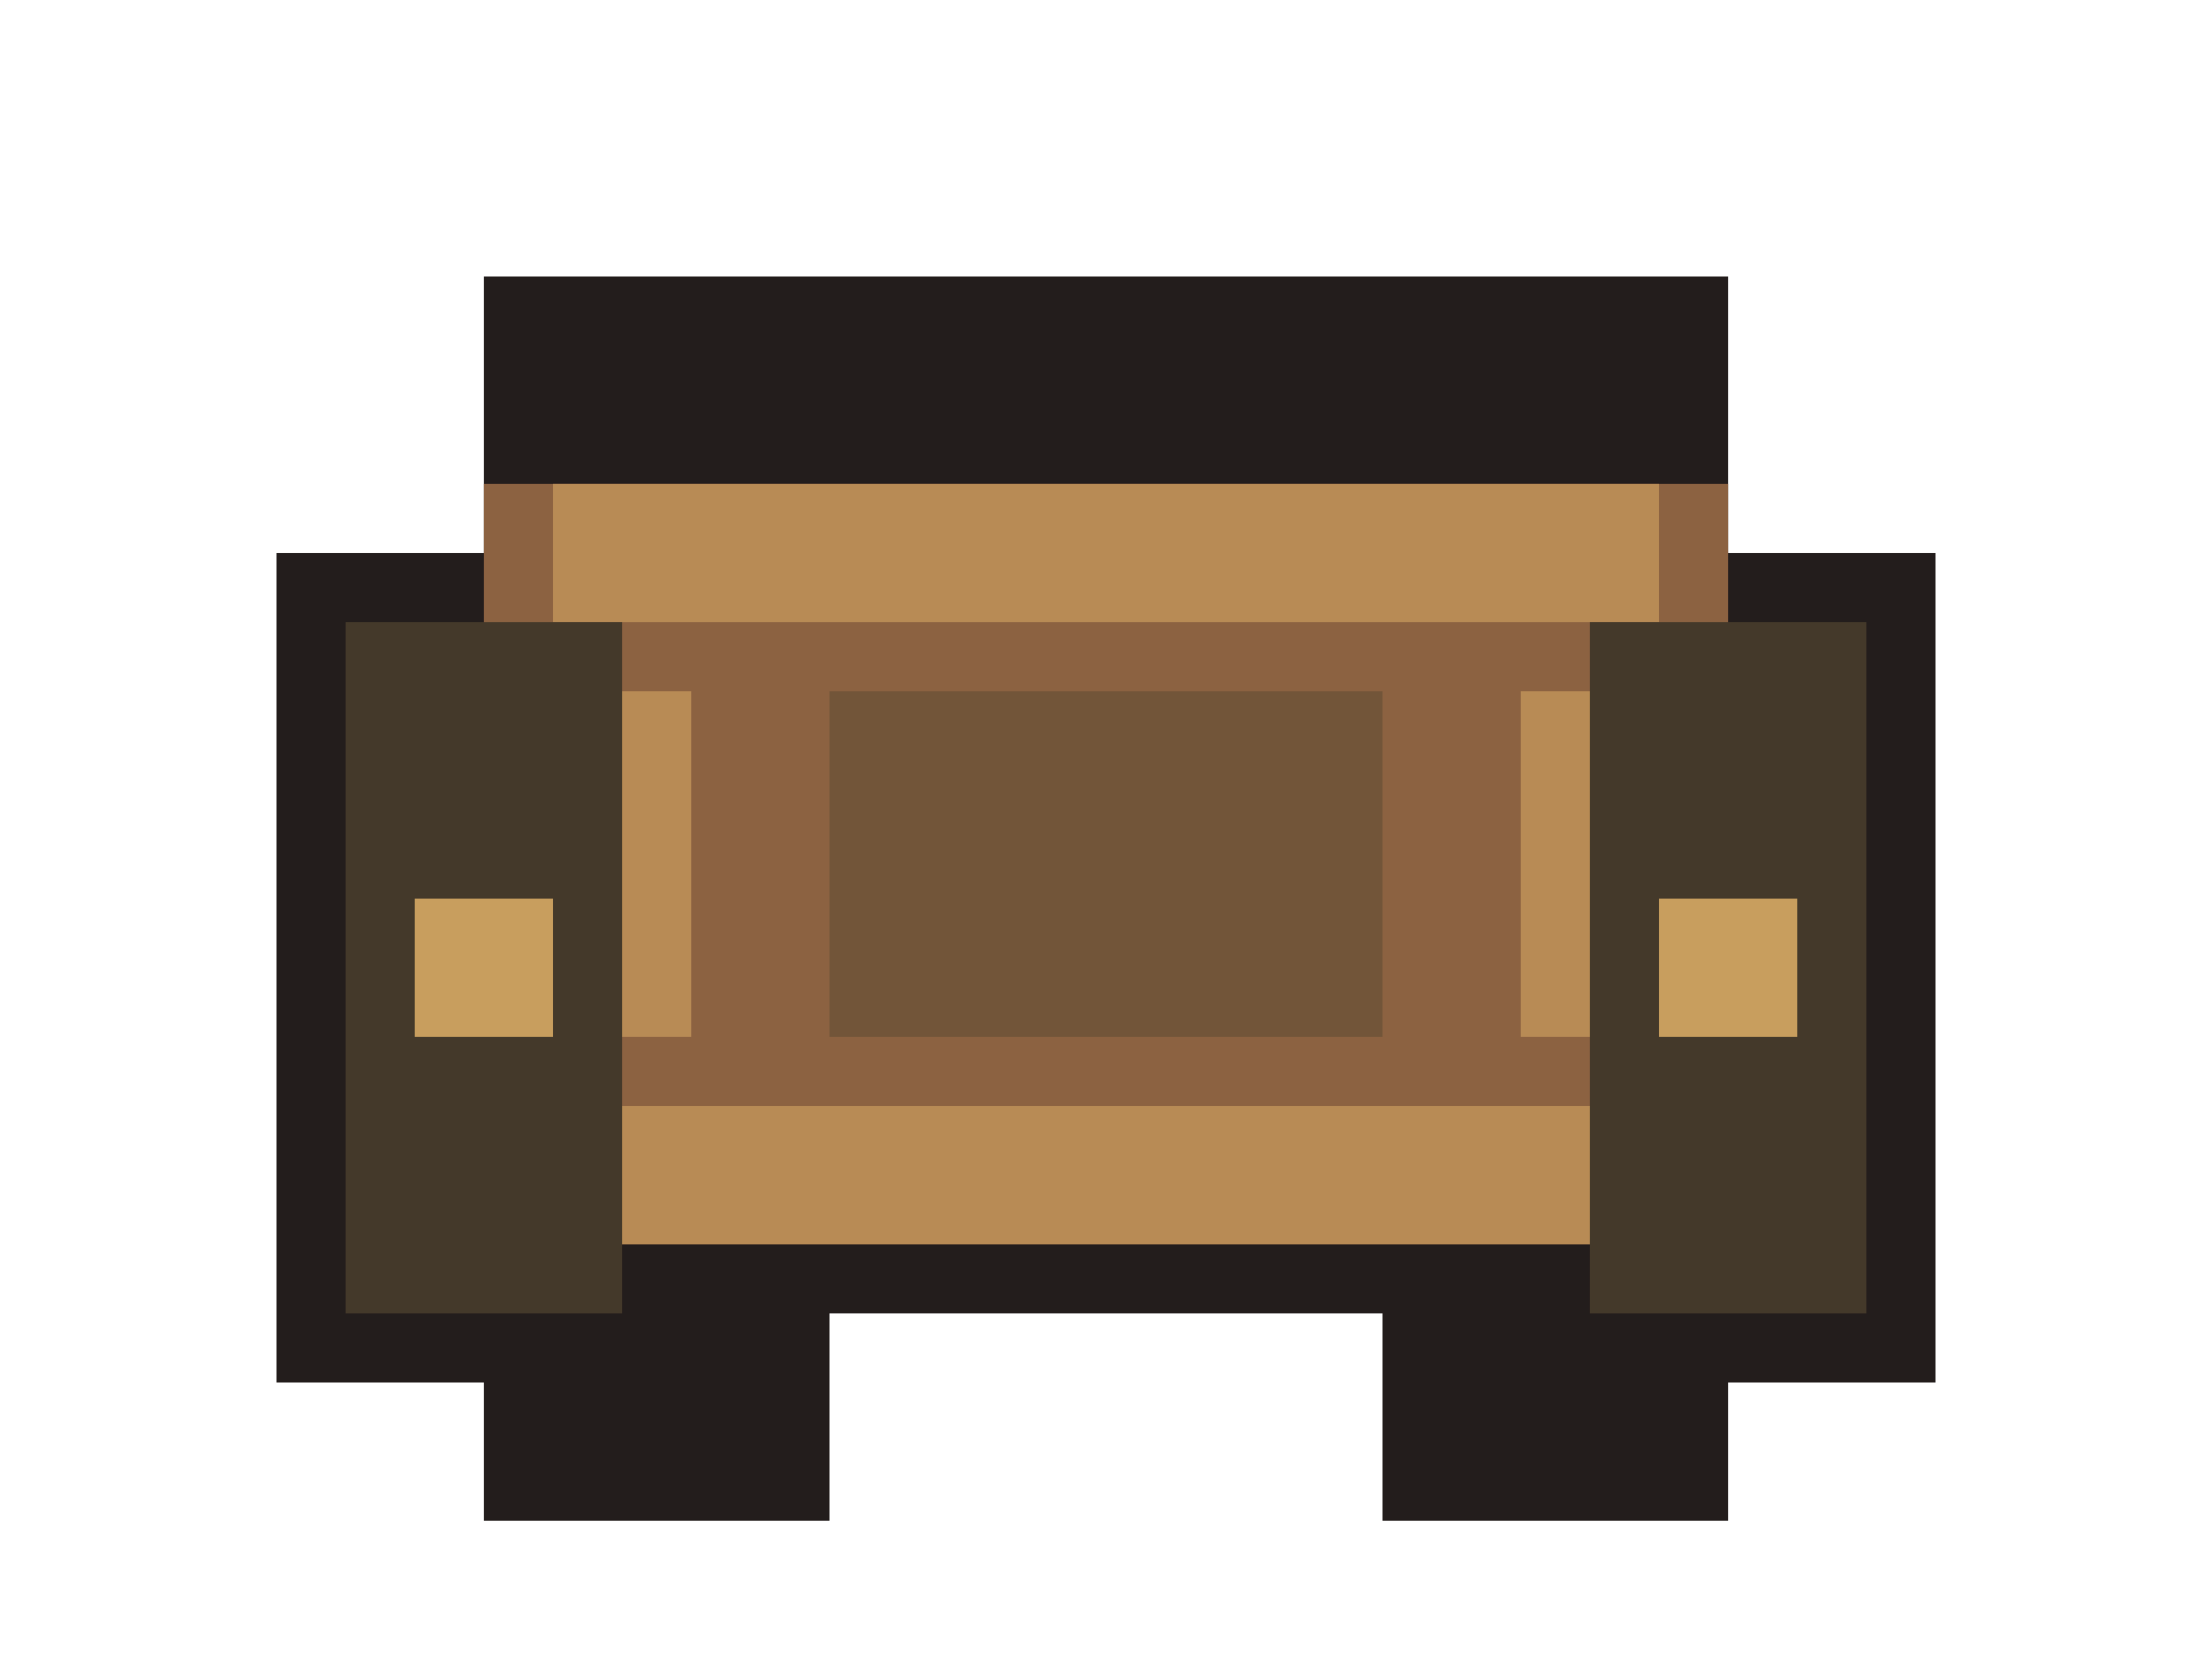
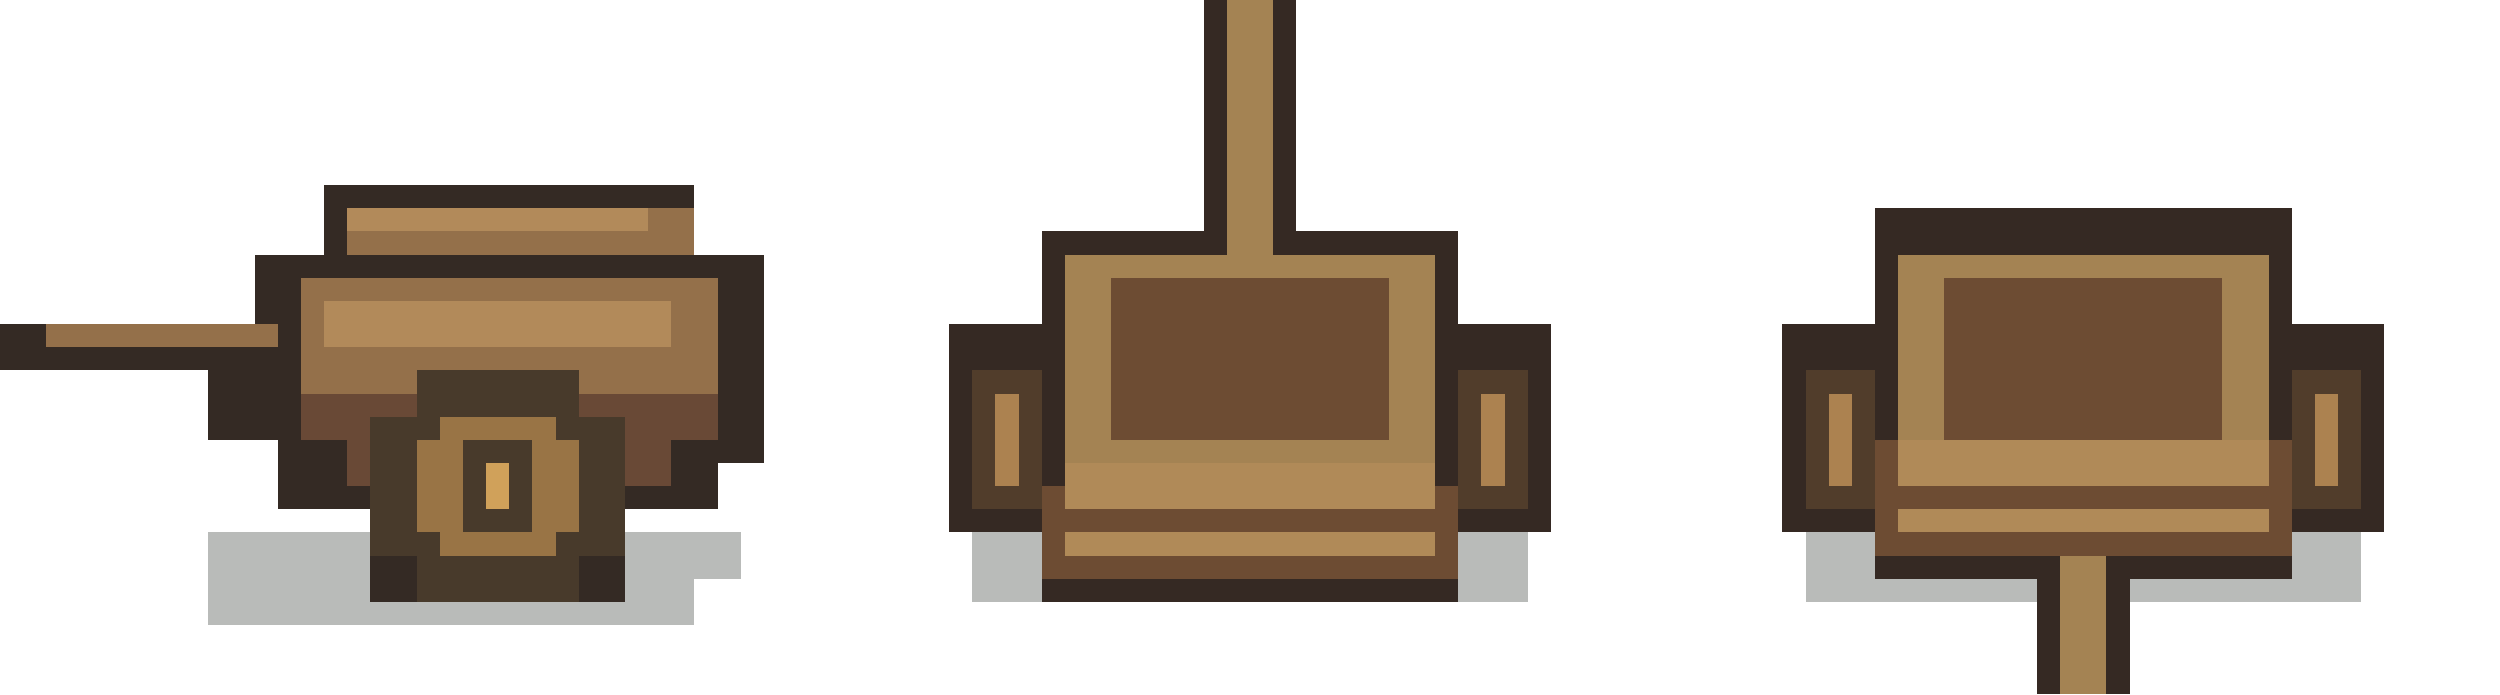
- <svg xmlns="http://www.w3.org/2000/svg" width="32" height="24" viewBox="0 0 32 24">
-   <path fill="#231d1c" d="M4 8h3V4h18v4h3v12h-3v2h-5v-3h-8v3H7v-2H4z" />
-   <path fill="#8c6241" d="M7 7h18v11H7z" />
-   <path fill="#b88b55" d="M8 7h16v2H8z M8 16h16v2H8z M8 10h2v5H8z M22 10h2v5h-2z" />
-   <path fill="#725539" d="M12 10h8v5h-8z" />
-   <path fill="#44392a" d="M5 9h4v10H5z M23 9h4v10h-4z" />
-   <path fill="#c89e5e" d="M6 13h2v2H6z M24 13h2v2h-2z" />
+ <svg xmlns="http://www.w3.org/2000/svg" width="108" height="30" viewBox="0 0 108 30" shape-rendering="crispEdges">
+   <g>
+     <path fill="#222824" opacity=".32" d="M9 23h23v2h-2v2H9z" />
+     <path fill="#342a24" d="M0 14h11v-3h3V8h16v3h3v9h-2v2h-4v4H16v-4h-4v-3H9v-3H0z" />
+     <path fill="#94704a" d="M2 14h10v1H2z M13 12h18v7H13z M15 9h15v2H15z" />
+     <path fill="#b28a5a" d="M14 13h15v2H14z M15 9h13v1H15z" />
+     <path fill="#694936" d="M13 17h18v2H13z M15 19h14v2H15z" />
+     <path fill="#483a2b" d="M18 16h7v2h2v6h-2v2h-7v-2h-2v-6h2z" />
+     <path fill="#997445" d="M19 18h5v1h1v4h-1v1h-5v-1h-1v-4h1z" />
+     <path fill="#483a2b" d="M20 19h3v4h-3z" />
+     <path fill="#d0a15a" d="M21 20h1v2h-1z" />
+   </g>
+   <g transform="translate(36 0)">
+     <path fill="#222824" opacity=".32" d="M6 23h24v3H6z" />
+     <path fill="#352923" d="M16 0h4v10h7v4h4v9h-4v3H9v-3H5v-9h4v-4h7z" />
+     <path fill="#a48353" d="M17 0h2v12h-2z M10 11h16v11H10z" />
+     <path fill="#6d4c33" d="M12 12h12v7H12z M9 21h18v4H9z" />
+     <path fill="#b08a58" d="M10 20h16v2H10z M10 23h16v1H10z" />
+     <path fill="#513d2b" d="M6 16h3v6H6z M27 16h3v6h-3z" />
+     <path fill="#ac8250" d="M7 17h1v4H7z M28 17h1v4h-1z" />
+   </g>
+   <g transform="translate(72 0)">
+     <path fill="#222824" opacity=".32" d="M6 23h24v3H6z" />
+     <path fill="#352923" d="M9 9h18v5h4v9h-4v2h-7v5h-4v-5H9v-2H5v-9h4z" />
+     <path fill="#a48353" d="M10 11h16v12H10z M17 21h2v9h-2z" />
+     <path fill="#6d4c33" d="M12 12h12v7H12z M9 19h18v5H9z" />
+     <path fill="#b08a58" d="M10 19h16v2H10z M10 22h16v1H10z" />
+     <path fill="#513d2b" d="M6 16h3v6H6z M27 16h3v6h-3z" />
+     <path fill="#ac8250" d="M7 17h1v4H7z M28 17h1v4h-1z" />
+   </g>
</svg>
